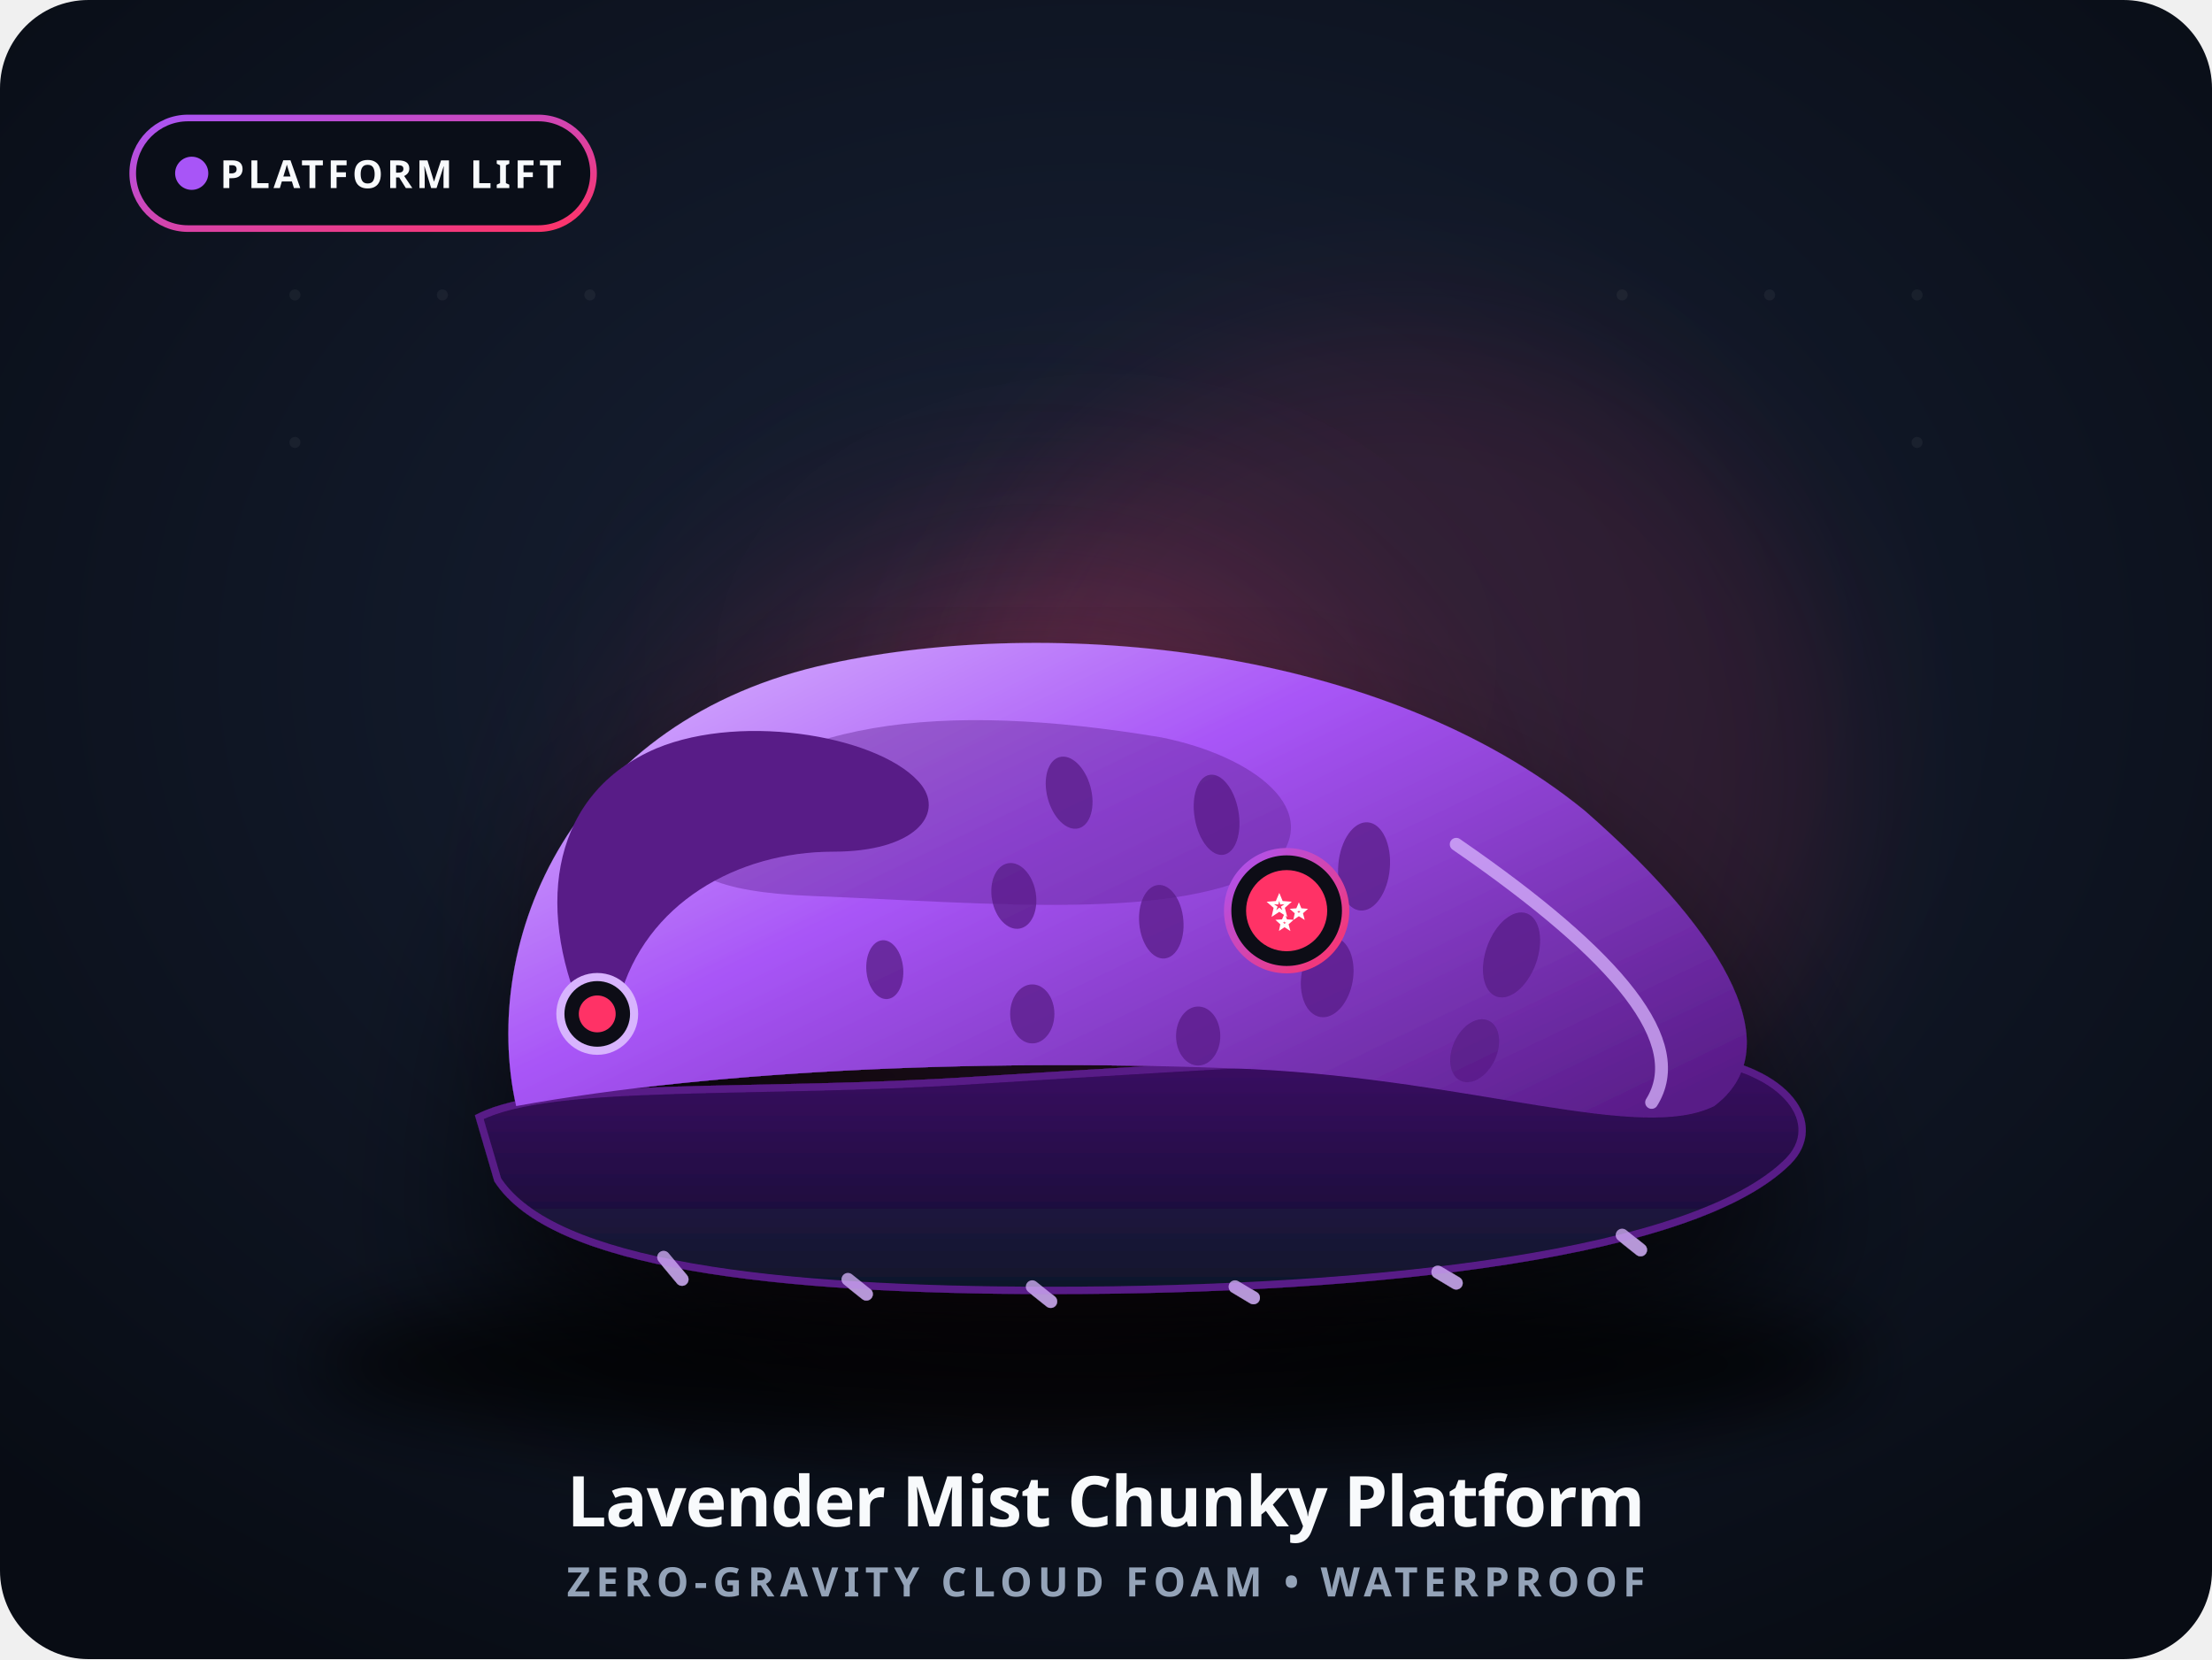
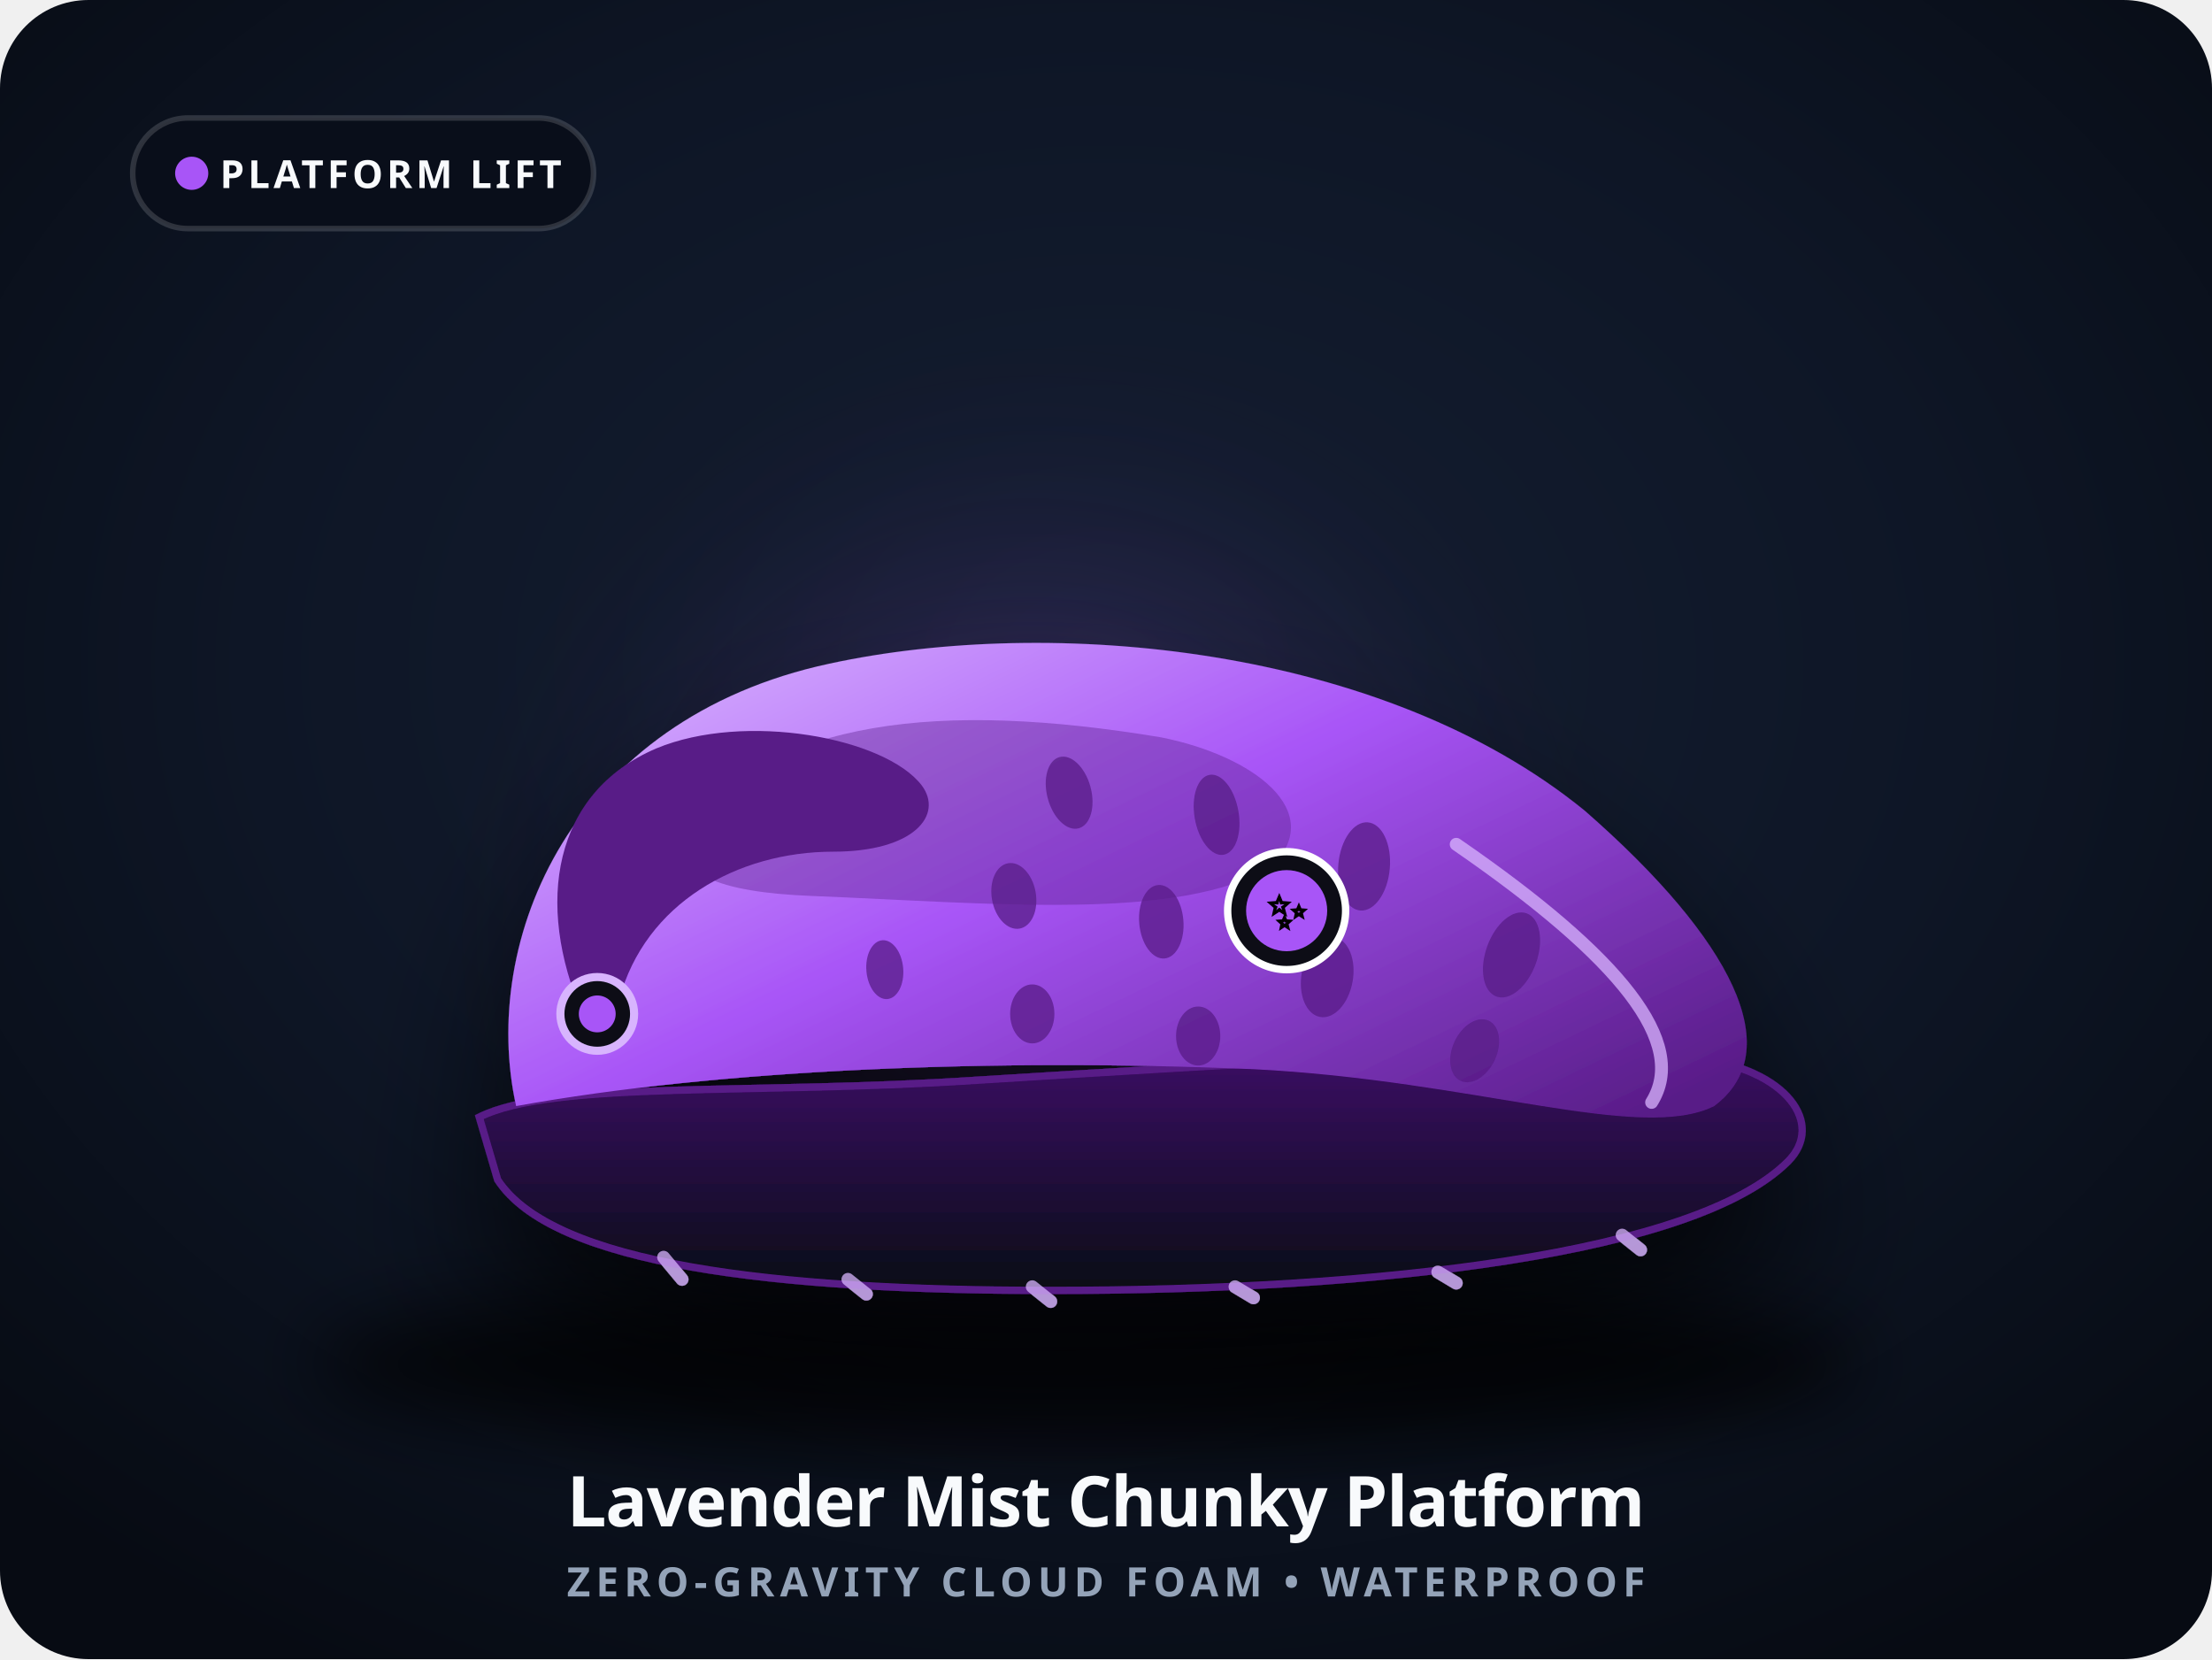
<svg xmlns="http://www.w3.org/2000/svg" viewBox="0 0 600 450" width="100%" height="100%">
  <defs>
    <radialGradient id="studioDark" cx="50%" cy="40%" r="70%">
-       <stop offset="0%" stop-color="#192237" />
-       <stop offset="50%" stop-color="#101726" />
-       <stop offset="100%" stop-color="#080C14" />
+       <stop offset="0%" stop-color="#151E32" />
+       <stop offset="55%" stop-color="#0E1626" />
+       <stop offset="100%" stop-color="#070B13" />
    </radialGradient>
    <radialGradient id="neonHalo" cx="50%" cy="58%" r="48%">
-       <stop offset="0%" stop-color="#A855F7" stop-opacity="0.45" />
-       <stop offset="45%" stop-color="#FF3366" stop-opacity="0.2" />
-       <stop offset="100%" stop-color="#080C14" stop-opacity="0" />
+       <stop offset="0%" stop-color="#A855F7" stop-opacity="0.4" />
+       <stop offset="55%" stop-color="#A855F7" stop-opacity="0.08" />
+       <stop offset="100%" stop-color="#070B13" stop-opacity="0" />
    </radialGradient>
    <linearGradient id="clogBody" x1="0%" y1="10%" x2="100%" y2="90%">
      <stop offset="0%" stop-color="#D8B4FE" />
-       <stop offset="40%" stop-color="#A855F7" />
+       <stop offset="45%" stop-color="#A855F7" />
      <stop offset="100%" stop-color="#581C87" />
    </linearGradient>
    <linearGradient id="soleGrad" x1="0%" y1="0%" x2="0%" y2="100%">
      <stop offset="0%" stop-color="#3B0764" />
-       <stop offset="100%" stop-color="#0F172A" />
-     </linearGradient>
-     <linearGradient id="badgeGrad" x1="0%" y1="0%" x2="100%" y2="100%">
-       <stop offset="0%" stop-color="#A855F7" />
-       <stop offset="100%" stop-color="#FF3366" />
+       <stop offset="100%" stop-color="#090D16" />
    </linearGradient>
    <filter id="floatShadow" x="-20%" y="-20%" width="140%" height="150%">
-       <feDropShadow dx="0" dy="26" stdDeviation="22" flood-color="#000000" flood-opacity="0.75" />
+       <feDropShadow dx="0" dy="24" stdDeviation="20" flood-color="#000000" flood-opacity="0.75" />
    </filter>
  </defs>
  <rect width="600" height="450" fill="url(#studioDark)" rx="24" />
-   <g fill="rgba(255, 255, 255, 0.05)">
-     <circle cx="80" cy="80" r="1.5" />
-     <circle cx="120" cy="80" r="1.5" />
-     <circle cx="160" cy="80" r="1.5" />
-     <circle cx="440" cy="80" r="1.5" />
-     <circle cx="480" cy="80" r="1.5" />
-     <circle cx="520" cy="80" r="1.5" />
-     <circle cx="80" cy="120" r="1.5" />
-     <circle cx="520" cy="120" r="1.5" />
-   </g>
  <circle cx="280" cy="225" r="175" fill="url(#neonHalo)" />
-   <circle cx="380" cy="210" r="120" fill="#FF3366" opacity="0.12" filter="blur(20px)" />
  <g transform="translate(36, 32)">
-     <rect width="125" height="30" rx="15" fill="#0A0E18" stroke="url(#badgeGrad)" stroke-width="1.8" />
+     <rect width="125" height="30" rx="15" fill="#090E1A" stroke="rgba(255, 255, 255, 0.15)" stroke-width="1.5" />
    <circle cx="16" cy="15" r="4.5" fill="#A855F7" />
    <text x="70" y="19" fill="#F8FAFC" font-family="'Outfit', sans-serif" font-size="10.5" font-weight="900" text-anchor="middle" letter-spacing="1">PLATFORM LIFT</text>
  </g>
  <ellipse cx="295" cy="370" rx="210" ry="24" fill="#000000" opacity="0.7" filter="blur(10px)" />
  <g filter="url(#floatShadow)" transform="translate(10, 5)">
    <path d="M 125 315               C 140 338, 200 345, 275 345               C 365 345, 450 335, 475 310               C 485 300, 475 285, 450 282               C 410 278, 320 284, 255 288               C 195 292, 140 288, 120 298               Z" fill="url(#soleGrad)" stroke="#581C87" stroke-width="2" />
    <path d="M 170 336 L 175 342 M 220 342 L 225 346 M 270 344 L 275 348 M 325 344 L 330 347 M 380 340 L 385 343 M 430 330 L 435 334" stroke="#D8B4FE" stroke-width="3.5" stroke-linecap="round" opacity="0.75" />
    <path d="M 130 295               C 120 250, 145 190, 215 175               C 275 162, 365 170, 420 215               C 460 250, 475 280, 455 295               C 435 305, 390 288, 330 285               C 260 282, 185 285, 130 295 Z" fill="url(#clogBody)" />
    <path d="M 175 220               C 200 190, 245 185, 305 195               C 330 200, 350 215, 335 230               C 310 245, 260 240, 210 238               C 185 237, 172 232, 175 220 Z" fill="#581C87" opacity="0.38" />
    <path d="M 148 270               C 135 240, 140 210, 168 198               C 192 188, 230 195, 240 208               C 246 216, 238 226, 216 226               C 190 226, 165 240, 158 266 Z" fill="#581C87" />
    <circle cx="152" cy="270" r="10" fill="#0B0F17" stroke="#D8B4FE" stroke-width="2.2" />
-     <circle cx="152" cy="270" r="5" fill="#FF3366" />
+     <circle cx="152" cy="270" r="5" fill="#A855F7" />
    <ellipse cx="280" cy="210" rx="6" ry="10" fill="#581C87" opacity="0.75" transform="rotate(-15 280 210)" />
    <ellipse cx="320" cy="216" rx="6" ry="11" fill="#581C87" opacity="0.75" transform="rotate(-10 320 216)" />
    <ellipse cx="360" cy="230" rx="7" ry="12" fill="#581C87" opacity="0.75" transform="rotate(5 360 230)" />
    <ellipse cx="400" cy="254" rx="7" ry="12" fill="#581C87" opacity="0.75" transform="rotate(20 400 254)" />
    <ellipse cx="265" cy="238" rx="6" ry="9" fill="#581C87" opacity="0.75" transform="rotate(-10 265 238)" />
    <ellipse cx="305" cy="245" rx="6" ry="10" fill="#581C87" opacity="0.75" transform="rotate(-5 305 245)" />
    <ellipse cx="350" cy="260" rx="7" ry="11" fill="#581C87" opacity="0.75" transform="rotate(10 350 260)" />
    <ellipse cx="390" cy="280" rx="6" ry="9" fill="#581C87" opacity="0.75" transform="rotate(25 390 280)" />
    <ellipse cx="230" cy="258" rx="5" ry="8" fill="#581C87" opacity="0.75" transform="rotate(-5 230 258)" />
    <ellipse cx="270" cy="270" rx="6" ry="8" fill="#581C87" opacity="0.75" />
    <ellipse cx="315" cy="276" rx="6" ry="8" fill="#581C87" opacity="0.75" />
    <g transform="translate(325, 228)">
-       <circle cx="14" cy="14" r="16" fill="#0B0F17" stroke="url(#badgeGrad)" stroke-width="2" />
-       <circle cx="14" cy="14" r="11" fill="#FF3366" />
-       <text x="14" y="19" fill="#FFFFFF" font-family="'Outfit', sans-serif" font-size="13" font-weight="900" text-anchor="middle">✨</text>
+       <circle cx="14" cy="14" r="16" fill="#0B0F17" stroke="#FFFFFF" stroke-width="2" />
+       <circle cx="14" cy="14" r="11" fill="#A855F7" />
+       <text x="14" y="19" fill="#000000" font-family="'Outfit', sans-serif" font-size="13" font-weight="900" text-anchor="middle">✨</text>
    </g>
    <path d="M 385 224 C 430 255, 448 278, 438 294" stroke="#D8B4FE" stroke-width="3.5" stroke-linecap="round" fill="none" opacity="0.75" />
  </g>
  <text x="300" y="414" font-family="'Outfit', sans-serif" font-size="19" font-weight="900" fill="#F8FAFC" text-anchor="middle" letter-spacing="-0.3">Lavender Mist Chunky Platform</text>
  <text x="300" y="433" font-family="'Plus Jakarta Sans', sans-serif" font-size="11" font-weight="800" fill="#94A3B8" text-anchor="middle" letter-spacing="1.5">ZERO-GRAVITY CLOUD FOAM • WATERPROOF</text>
</svg>
